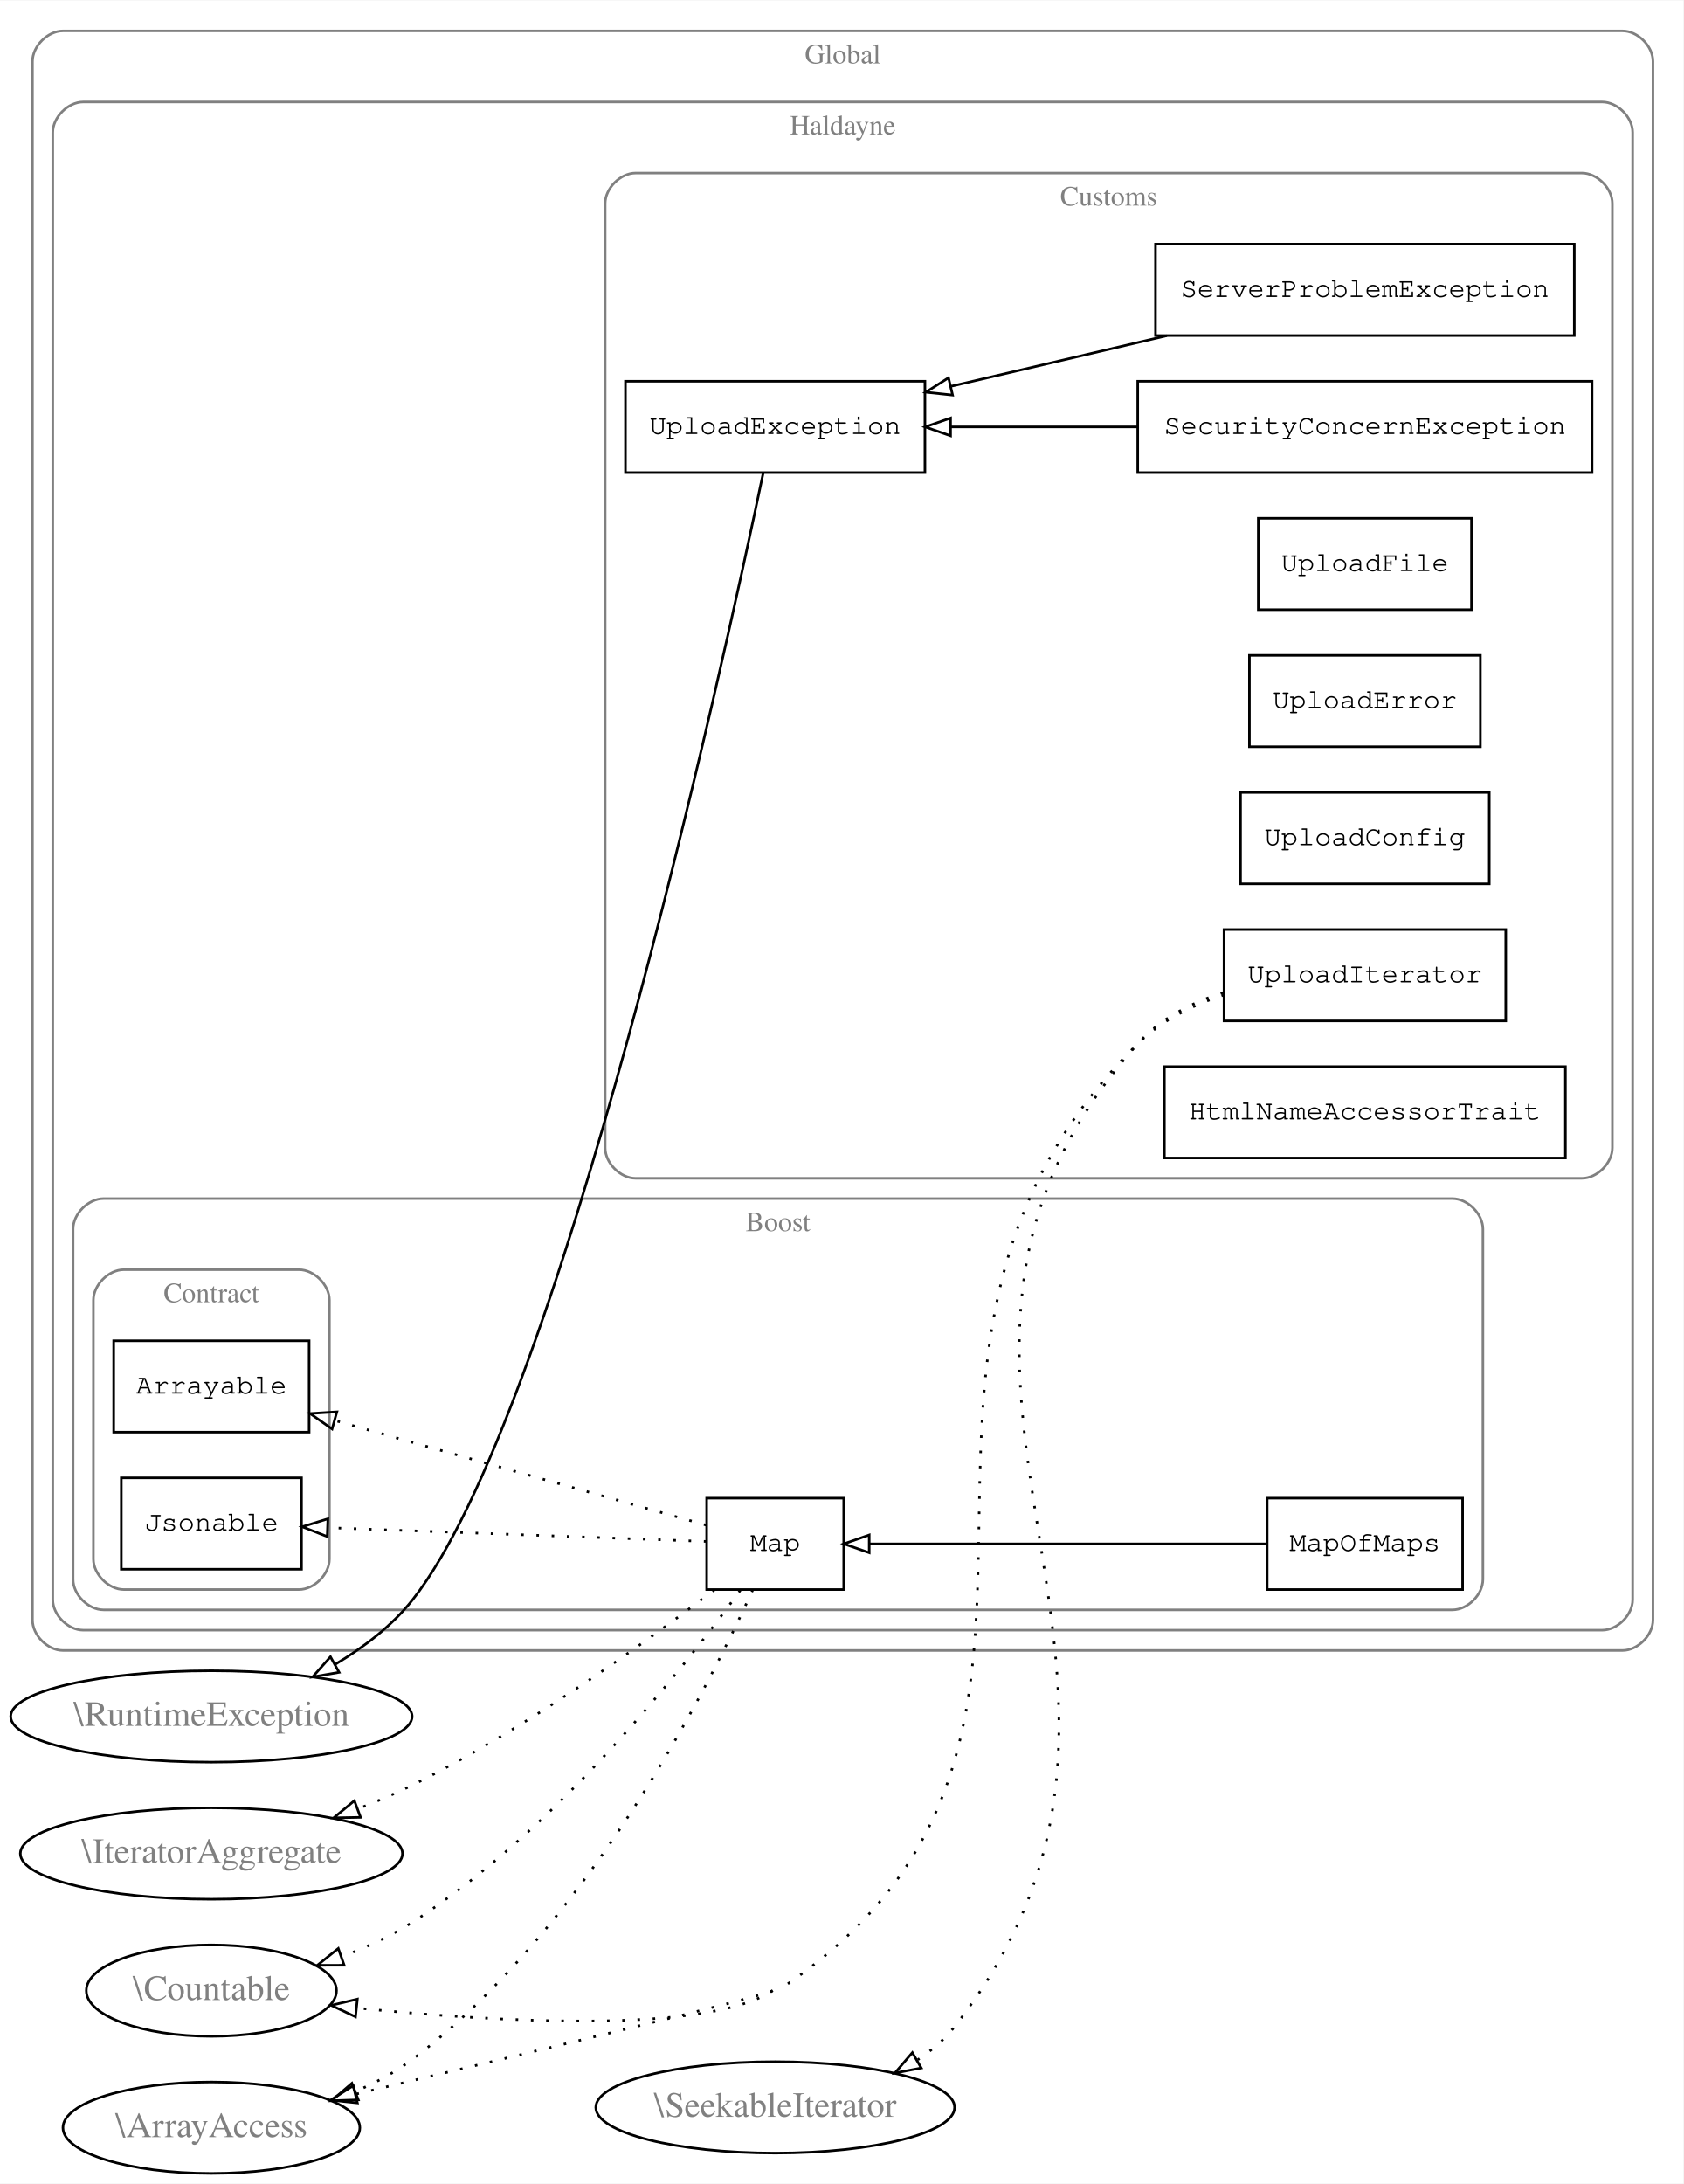
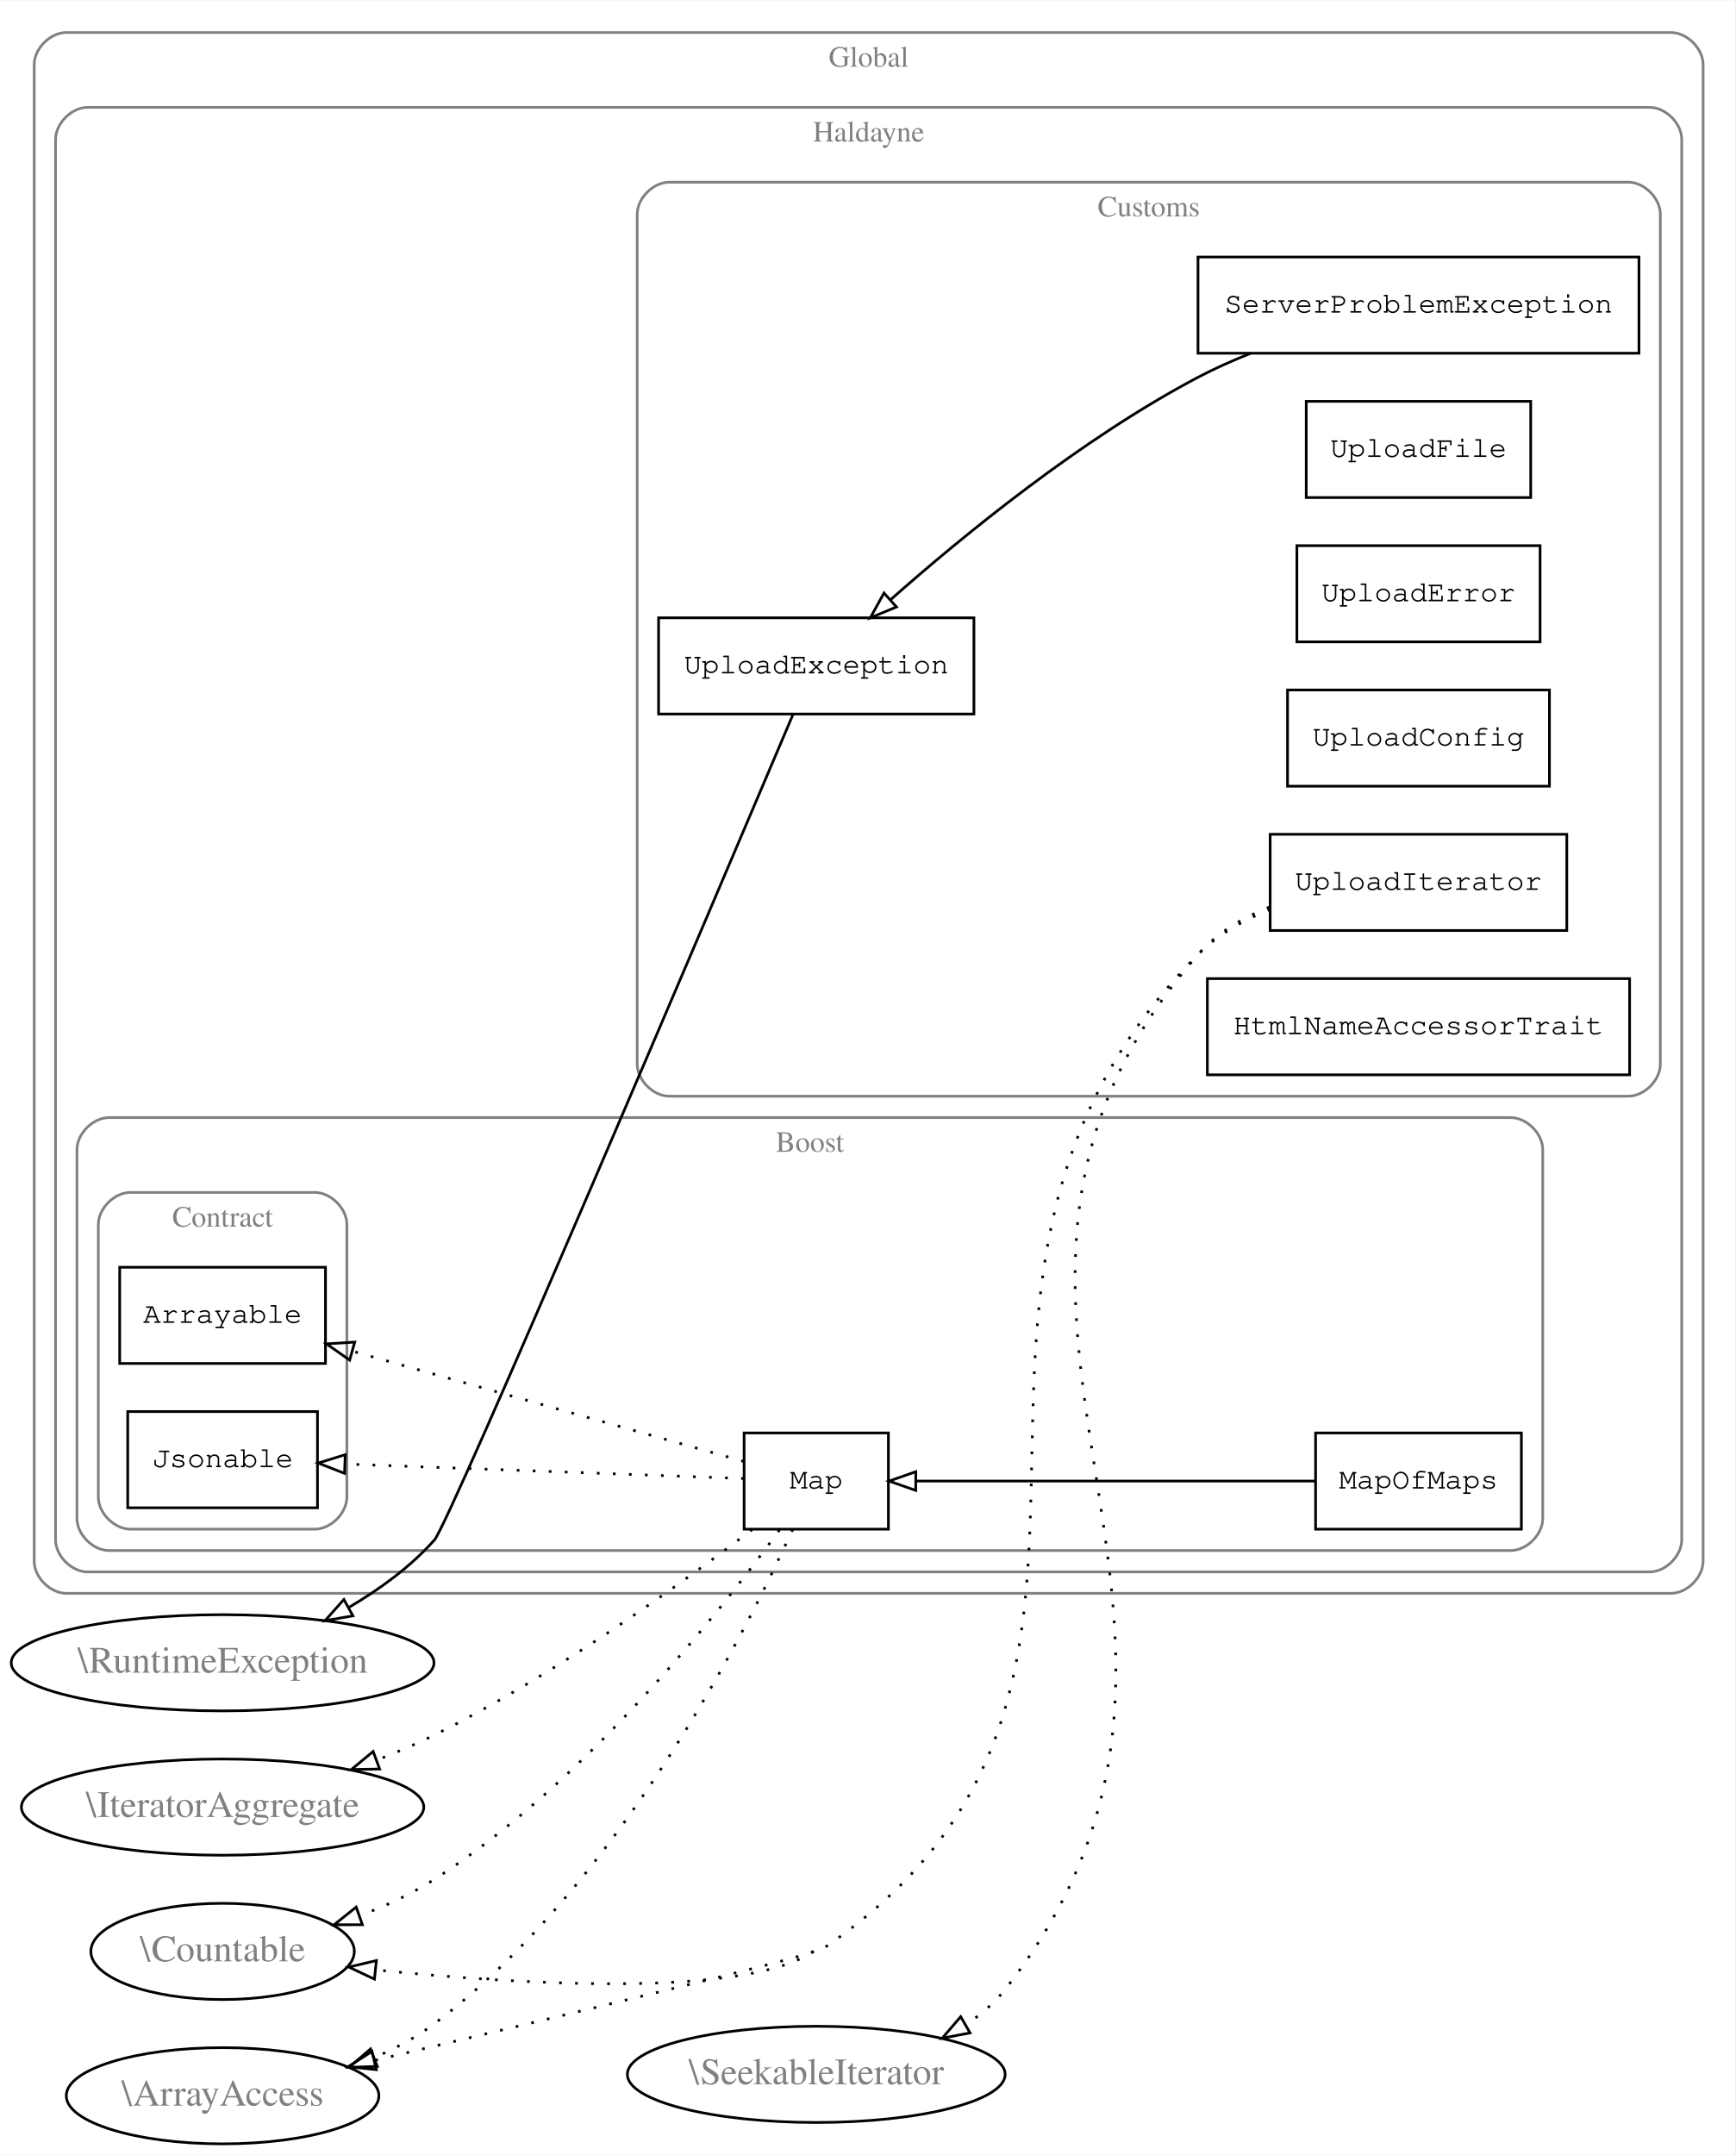
- <svg xmlns="http://www.w3.org/2000/svg" width="663pt" height="860pt" viewBox="0.00 0.00 663.27 860.00">
-   <g id="graph0" class="graph" transform="scale(1 1) rotate(0) translate(4 856)">
-     <polygon fill="white" stroke="none" points="-4,4 -4,-856 659.273,-856 659.273,4 -4,4" />
+ <svg xmlns="http://www.w3.org/2000/svg" width="649pt" height="806pt" viewBox="0.00 0.00 649.27 806.00">
+   <g id="graph0" class="graph" transform="scale(1 1) rotate(0) translate(4 802)">
+     <polygon fill="white" stroke="none" points="-4,4 -4,-802 645.273,-802 645.273,4 -4,4" />
    <g id="clust1" class="cluster">
-       <path fill="none" stroke="gray" d="M20.793,-206C20.793,-206 635.273,-206 635.273,-206 641.273,-206 647.273,-212 647.273,-218 647.273,-218 647.273,-832 647.273,-832 647.273,-838 641.273,-844 635.273,-844 635.273,-844 20.793,-844 20.793,-844 14.793,-844 8.793,-838 8.793,-832 8.793,-832 8.793,-218 8.793,-218 8.793,-212 14.793,-206 20.793,-206" />
-       <text text-anchor="middle" x="328.033" y="-831.2" font-family="Times,serif" font-size="11.00" fill="gray">Global</text>
+       <path fill="none" stroke="gray" d="M20.793,-206C20.793,-206 621.273,-206 621.273,-206 627.273,-206 633.273,-212 633.273,-218 633.273,-218 633.273,-778 633.273,-778 633.273,-784 627.273,-790 621.273,-790 621.273,-790 20.793,-790 20.793,-790 14.793,-790 8.793,-784 8.793,-778 8.793,-778 8.793,-218 8.793,-218 8.793,-212 14.793,-206 20.793,-206" />
+       <text text-anchor="middle" x="321.033" y="-777.2" font-family="Times,serif" font-size="11.00" fill="gray">Global</text>
    </g>
    <g id="clust2" class="cluster">
-       <path fill="none" stroke="gray" d="M28.793,-214C28.793,-214 627.273,-214 627.273,-214 633.273,-214 639.273,-220 639.273,-226 639.273,-226 639.273,-804 639.273,-804 639.273,-810 633.273,-816 627.273,-816 627.273,-816 28.793,-816 28.793,-816 22.793,-816 16.793,-810 16.793,-804 16.793,-804 16.793,-226 16.793,-226 16.793,-220 22.793,-214 28.793,-214" />
-       <text text-anchor="middle" x="328.033" y="-803.2" font-family="Times,serif" font-size="11.00" fill="gray">Haldayne</text>
+       <path fill="none" stroke="gray" d="M28.793,-214C28.793,-214 613.273,-214 613.273,-214 619.273,-214 625.273,-220 625.273,-226 625.273,-226 625.273,-750 625.273,-750 625.273,-756 619.273,-762 613.273,-762 613.273,-762 28.793,-762 28.793,-762 22.793,-762 16.793,-756 16.793,-750 16.793,-750 16.793,-226 16.793,-226 16.793,-220 22.793,-214 28.793,-214" />
+       <text text-anchor="middle" x="321.033" y="-749.2" font-family="Times,serif" font-size="11.00" fill="gray">Haldayne</text>
    </g>
    <g id="clust3" class="cluster">
-       <path fill="none" stroke="gray" d="M246.43,-392C246.43,-392 619.273,-392 619.273,-392 625.273,-392 631.273,-398 631.273,-404 631.273,-404 631.273,-776 631.273,-776 631.273,-782 625.273,-788 619.273,-788 619.273,-788 246.43,-788 246.43,-788 240.43,-788 234.43,-782 234.43,-776 234.43,-776 234.43,-404 234.43,-404 234.43,-398 240.43,-392 246.43,-392" />
-       <text text-anchor="middle" x="432.851" y="-775.2" font-family="Times,serif" font-size="11.00" fill="gray">Customs</text>
+       <path fill="none" stroke="gray" d="M246.43,-392C246.43,-392 605.273,-392 605.273,-392 611.273,-392 617.273,-398 617.273,-404 617.273,-404 617.273,-722 617.273,-722 617.273,-728 611.273,-734 605.273,-734 605.273,-734 246.43,-734 246.43,-734 240.43,-734 234.43,-728 234.43,-722 234.43,-722 234.43,-404 234.43,-404 234.43,-398 240.43,-392 246.43,-392" />
+       <text text-anchor="middle" x="425.851" y="-721.2" font-family="Times,serif" font-size="11.00" fill="gray">Customs</text>
    </g>
    <g id="clust4" class="cluster">
-       <path fill="none" stroke="gray" d="M36.793,-222C36.793,-222 568.273,-222 568.273,-222 574.273,-222 580.273,-228 580.273,-234 580.273,-234 580.273,-372 580.273,-372 580.273,-378 574.273,-384 568.273,-384 568.273,-384 36.793,-384 36.793,-384 30.793,-384 24.793,-378 24.793,-372 24.793,-372 24.793,-234 24.793,-234 24.793,-228 30.793,-222 36.793,-222" />
-       <text text-anchor="middle" x="302.533" y="-371.2" font-family="Times,serif" font-size="11.00" fill="gray">Boost</text>
+       <path fill="none" stroke="gray" d="M36.793,-222C36.793,-222 561.273,-222 561.273,-222 567.273,-222 573.273,-228 573.273,-234 573.273,-234 573.273,-372 573.273,-372 573.273,-378 567.273,-384 561.273,-384 561.273,-384 36.793,-384 36.793,-384 30.793,-384 24.793,-378 24.793,-372 24.793,-372 24.793,-234 24.793,-234 24.793,-228 30.793,-222 36.793,-222" />
+       <text text-anchor="middle" x="299.033" y="-371.2" font-family="Times,serif" font-size="11.00" fill="gray">Boost</text>
    </g>
    <g id="clust5" class="cluster">
      <path fill="none" stroke="gray" d="M44.793,-230C44.793,-230 113.793,-230 113.793,-230 119.793,-230 125.793,-236 125.793,-242 125.793,-242 125.793,-344 125.793,-344 125.793,-350 119.793,-356 113.793,-356 113.793,-356 44.793,-356 44.793,-356 38.793,-356 32.793,-350 32.793,-344 32.793,-344 32.793,-242 32.793,-242 32.793,-236 38.793,-230 44.793,-230" />
      <text text-anchor="middle" x="79.293" y="-343.2" font-family="Times,serif" font-size="11.00" fill="gray">Contract</text>
    </g>
    <g id="node1" class="node">
-       <polygon fill="none" stroke="black" points="360.43,-706 242.43,-706 242.43,-670 360.43,-670 360.43,-706" />
-       <text text-anchor="middle" x="301.43" y="-685.2" font-family="Courier,monospace" font-size="11.00">UploadException</text>
+       <polygon fill="none" stroke="black" points="360.43,-571 242.43,-571 242.43,-535 360.43,-535 360.43,-571" />
+       <text text-anchor="middle" x="301.43" y="-550.2" font-family="Courier,monospace" font-size="11.00">UploadException</text>
    </g>
-     <g id="node13" class="node">
+     <g id="node12" class="node">
      <ellipse fill="none" stroke="black" cx="79.293" cy="-180" rx="79.087" ry="18" />
      <text text-anchor="middle" x="79.293" y="-176.3" font-family="Times,serif" font-size="14.00" fill="gray">\RuntimeException</text>
    </g>
    <g id="edge1" class="edge">
-       <path fill="none" stroke="black" d="M296.698,-669.842C280.737,-593.502 216.393,-299.155 158.586,-226 150.488,-215.752 139.431,-207.319 128.178,-200.6" />
-       <polygon fill="none" stroke="black" points="129.604,-197.387 119.165,-195.577 126.196,-203.502 129.604,-197.387" />
+       <path fill="none" stroke="black" d="M292.749,-534.88C264.014,-467.141 164.199,-232.343 158.586,-226 149.678,-215.934 138.018,-207.47 126.428,-200.658" />
+       <polygon fill="none" stroke="black" points="128.068,-197.565 117.626,-195.771 124.67,-203.685 128.068,-197.565" />
    </g>
    <g id="node2" class="node">
-       <polygon fill="none" stroke="black" points="616.273,-760 451.273,-760 451.273,-724 616.273,-724 616.273,-760" />
-       <text text-anchor="middle" x="533.773" y="-739.2" font-family="Courier,monospace" font-size="11.00">ServerProblemException</text>
+       <polygon fill="none" stroke="black" points="609.273,-706 444.273,-706 444.273,-670 609.273,-670 609.273,-706" />
+       <text text-anchor="middle" x="526.773" y="-685.2" font-family="Courier,monospace" font-size="11.00">ServerProblemException</text>
    </g>
    <g id="edge2" class="edge">
-       <path fill="none" stroke="black" d="M455.752,-723.944C428.267,-717.5 397.514,-710.291 370.806,-704.03" />
-       <polygon fill="none" stroke="black" points="371.319,-700.555 360.784,-701.68 369.721,-707.37 371.319,-700.555" />
+       <path fill="none" stroke="black" d="M463.896,-669.931C457.138,-667.246 450.47,-664.268 444.273,-661 400.668,-638.002 356.415,-601.814 329.2,-577.752" />
+       <polygon fill="none" stroke="black" points="331.443,-575.063 321.655,-571.006 326.776,-580.281 331.443,-575.063" />
    </g>
    <g id="node3" class="node">
-       <polygon fill="none" stroke="black" points="623.273,-706 444.273,-706 444.273,-670 623.273,-670 623.273,-706" />
-       <text text-anchor="middle" x="533.773" y="-685.2" font-family="Courier,monospace" font-size="11.00">SecurityConcernException</text>
-     </g>
-     <g id="edge3" class="edge">
-       <path fill="none" stroke="black" d="M444.046,-688C419.648,-688 393.576,-688 370.538,-688" />
-       <polygon fill="none" stroke="black" points="370.525,-684.5 360.525,-688 370.525,-691.5 370.525,-684.5" />
+       <polygon fill="none" stroke="black" points="568.773,-652 484.773,-652 484.773,-616 568.773,-616 568.773,-652" />
+       <text text-anchor="middle" x="526.773" y="-631.2" font-family="Courier,monospace" font-size="11.00">UploadFile</text>
    </g>
    <g id="node4" class="node">
-       <polygon fill="none" stroke="black" points="575.773,-652 491.773,-652 491.773,-616 575.773,-616 575.773,-652" />
-       <text text-anchor="middle" x="533.773" y="-631.2" font-family="Courier,monospace" font-size="11.00">UploadFile</text>
+       <polygon fill="none" stroke="black" points="572.273,-598 481.273,-598 481.273,-562 572.273,-562 572.273,-598" />
+       <text text-anchor="middle" x="526.773" y="-577.2" font-family="Courier,monospace" font-size="11.00">UploadError</text>
    </g>
    <g id="node5" class="node">
-       <polygon fill="none" stroke="black" points="579.273,-598 488.273,-598 488.273,-562 579.273,-562 579.273,-598" />
-       <text text-anchor="middle" x="533.773" y="-577.2" font-family="Courier,monospace" font-size="11.00">UploadError</text>
+       <polygon fill="none" stroke="black" points="575.773,-544 477.773,-544 477.773,-508 575.773,-508 575.773,-544" />
+       <text text-anchor="middle" x="526.773" y="-523.2" font-family="Courier,monospace" font-size="11.00">UploadConfig</text>
    </g>
    <g id="node6" class="node">
-       <polygon fill="none" stroke="black" points="582.773,-544 484.773,-544 484.773,-508 582.773,-508 582.773,-544" />
-       <text text-anchor="middle" x="533.773" y="-523.2" font-family="Courier,monospace" font-size="11.00">UploadConfig</text>
+       <polygon fill="none" stroke="black" points="582.273,-490 471.273,-490 471.273,-454 582.273,-454 582.273,-490" />
+       <text text-anchor="middle" x="526.773" y="-469.2" font-family="Courier,monospace" font-size="11.00">UploadIterator</text>
    </g>
-     <g id="node7" class="node">
-       <polygon fill="none" stroke="black" points="589.273,-490 478.273,-490 478.273,-454 589.273,-454 589.273,-490" />
-       <text text-anchor="middle" x="533.773" y="-469.2" font-family="Courier,monospace" font-size="11.00">UploadIterator</text>
-     </g>
-     <g id="node14" class="node">
+     <g id="node13" class="node">
      <ellipse fill="none" stroke="black" cx="79.293" cy="-18" rx="58.49" ry="18" />
      <text text-anchor="middle" x="79.293" y="-14.3" font-family="Times,serif" font-size="14.00" fill="gray">\ArrayAccess</text>
    </g>
-     <g id="edge4" class="edge">
-       <path fill="none" stroke="black" stroke-dasharray="1,5" d="M478.216,-464.226C465.781,-460.212 453.525,-454.15 444.273,-445 318.171,-320.281 450.516,-169.607 302.43,-72" />
-       <path fill="none" stroke="black" stroke-dasharray="1,5" d="M300.43,-72C296.926,-69.691 200.305,-46.472 136.247,-31.242" />
-       <polygon fill="none" stroke="black" points="136.804,-27.777 126.265,-28.871 135.186,-34.587 136.804,-27.777" />
+     <g id="edge3" class="edge">
+       <path fill="none" stroke="black" stroke-dasharray="1,5" d="M471.252,-461.877C461.289,-457.961 451.709,-452.531 444.273,-445 319.664,-318.79 449.869,-170.581 302.43,-72" />
+       <path fill="none" stroke="black" stroke-dasharray="1,5" d="M300.43,-72C296.941,-69.668 200.315,-46.457 136.253,-31.234" />
+       <polygon fill="none" stroke="black" points="136.808,-27.769 126.27,-28.864 135.191,-34.58 136.808,-27.769" />
    </g>
-     <g id="node15" class="node">
+     <g id="node14" class="node">
      <ellipse fill="none" stroke="black" cx="301.43" cy="-26" rx="70.688" ry="18" />
      <text text-anchor="middle" x="301.43" y="-22.3" font-family="Times,serif" font-size="14.00" fill="gray">\SeekableIterator</text>
    </g>
-     <g id="edge5" class="edge">
-       <path fill="none" stroke="black" stroke-dasharray="1,5" d="M477.862,-465.148C465.285,-461.122 453.051,-454.822 444.273,-445 327.693,-314.55 479.892,-195.935 372.273,-58 368.235,-52.824 363.168,-48.456 357.617,-44.776" />
+     <g id="edge4" class="edge">
+       <path fill="none" stroke="black" stroke-dasharray="1,5" d="M470.922,-462.739C460.863,-458.76 451.329,-453.087 444.273,-445 329.253,-313.173 479.892,-195.935 372.273,-58 368.235,-52.824 363.168,-48.456 357.617,-44.776" />
      <polygon fill="none" stroke="black" points="358.982,-41.522 348.574,-39.542 355.475,-47.58 358.982,-41.522" />
    </g>
-     <g id="node16" class="node">
+     <g id="node15" class="node">
      <ellipse fill="none" stroke="black" cx="79.293" cy="-72" rx="49.291" ry="18" />
      <text text-anchor="middle" x="79.293" y="-68.3" font-family="Times,serif" font-size="14.00" fill="gray">\Countable</text>
    </g>
-     <g id="edge6" class="edge">
-       <path fill="none" stroke="black" stroke-dasharray="1,5" d="M300.43,-72C274.52,-54.922 192.9,-59.511 136.674,-65.15" />
-       <polygon fill="none" stroke="black" points="136.075,-61.693 126.491,-66.21 136.799,-68.656 136.075,-61.693" />
+     <g id="edge5" class="edge">
+       <path fill="none" stroke="black" stroke-dasharray="1,5" d="M300.43,-72C274.633,-54.752 192.982,-59.386 136.72,-65.082" />
+       <polygon fill="none" stroke="black" points="136.109,-61.627 126.529,-66.152 136.84,-68.588 136.109,-61.627" />
+     </g>
+     <g id="node7" class="node">
+       <polygon fill="none" stroke="black" points="605.773,-436 447.773,-436 447.773,-400 605.773,-400 605.773,-436" />
+       <text text-anchor="middle" x="526.773" y="-415.2" font-family="Courier,monospace" font-size="11.00">HtmlNameAccessorTrait</text>
    </g>
    <g id="node8" class="node">
-       <polygon fill="none" stroke="black" points="612.773,-436 454.773,-436 454.773,-400 612.773,-400 612.773,-436" />
-       <text text-anchor="middle" x="533.773" y="-415.2" font-family="Courier,monospace" font-size="11.00">HtmlNameAccessorTrait</text>
-     </g>
-     <g id="node9" class="node">
      <polygon fill="none" stroke="black" points="117.793,-328 40.793,-328 40.793,-292 117.793,-292 117.793,-328" />
      <text text-anchor="middle" x="79.293" y="-307.2" font-family="Courier,monospace" font-size="11.00">Arrayable</text>
    </g>
-     <g id="node10" class="node">
+     <g id="node9" class="node">
      <polygon fill="none" stroke="black" points="114.793,-274 43.793,-274 43.793,-238 114.793,-238 114.793,-274" />
      <text text-anchor="middle" x="79.293" y="-253.2" font-family="Courier,monospace" font-size="11.00">Jsonable</text>
    </g>
-     <g id="node11" class="node">
+     <g id="node10" class="node">
      <polygon fill="none" stroke="black" points="328.43,-266 274.43,-266 274.43,-230 328.43,-230 328.43,-266" />
      <text text-anchor="middle" x="301.43" y="-245.2" font-family="Courier,monospace" font-size="11.00">Map</text>
    </g>
-     <g id="edge8" class="edge">
+     <g id="edge7" class="edge">
      <path fill="none" stroke="black" stroke-dasharray="1,5" d="M274.313,-255.356C238.313,-265.495 172.813,-283.942 127.96,-296.575" />
      <polygon fill="none" stroke="black" points="126.836,-293.255 118.159,-299.335 128.734,-299.993 126.836,-293.255" />
    </g>
-     <g id="edge9" class="edge">
+     <g id="edge8" class="edge">
      <path fill="none" stroke="black" stroke-dasharray="1,5" d="M274.313,-248.949C237.543,-250.285 169.999,-252.74 125.112,-254.371" />
      <polygon fill="none" stroke="black" points="124.927,-250.876 115.06,-254.737 125.181,-257.871 124.927,-250.876" />
    </g>
-     <g id="edge10" class="edge">
+     <g id="edge9" class="edge">
      <path fill="none" stroke="black" stroke-dasharray="1,5" d="M292.622,-229.955C274.708,-190.617 226.878,-96.54 158.586,-45 151.822,-39.895 144.023,-35.71 136.023,-32.291" />
      <polygon fill="none" stroke="black" points="137.179,-28.985 126.591,-28.621 134.641,-35.509 137.179,-28.985" />
    </g>
-     <g id="edge7" class="edge">
+     <g id="edge6" class="edge">
      <path fill="none" stroke="black" stroke-dasharray="1,5" d="M287.68,-229.728C265.094,-198.637 215.077,-135.292 158.586,-99 150.058,-93.521 140.289,-89.012 130.61,-85.355" />
      <polygon fill="none" stroke="black" points="131.604,-81.994 121.009,-81.976 129.281,-88.597 131.604,-81.994" />
    </g>
-     <g id="node17" class="node">
+     <g id="node16" class="node">
      <ellipse fill="none" stroke="black" cx="79.293" cy="-126" rx="75.287" ry="18" />
      <text text-anchor="middle" x="79.293" y="-122.3" font-family="Times,serif" font-size="14.00" fill="gray">\IteratorAggregate</text>
    </g>
-     <g id="edge11" class="edge">
+     <g id="edge10" class="edge">
      <path fill="none" stroke="black" stroke-dasharray="1,5" d="M277.478,-229.895C250.33,-209.145 203.178,-175.155 158.586,-153 151.705,-149.581 144.285,-146.413 136.852,-143.541" />
      <polygon fill="none" stroke="black" points="138.061,-140.256 127.468,-140.063 135.628,-146.82 138.061,-140.256" />
    </g>
-     <g id="node12" class="node">
-       <polygon fill="none" stroke="black" points="572.273,-266 495.273,-266 495.273,-230 572.273,-230 572.273,-266" />
-       <text text-anchor="middle" x="533.773" y="-245.2" font-family="Courier,monospace" font-size="11.00">MapOfMaps</text>
+     <g id="node11" class="node">
+       <polygon fill="none" stroke="black" points="565.273,-266 488.273,-266 488.273,-230 565.273,-230 565.273,-266" />
+       <text text-anchor="middle" x="526.773" y="-245.2" font-family="Courier,monospace" font-size="11.00">MapOfMaps</text>
    </g>
-     <g id="edge12" class="edge">
-       <path fill="none" stroke="black" d="M495.252,-248C452.004,-248 381.412,-248 338.7,-248" />
-       <polygon fill="none" stroke="black" points="338.475,-244.5 328.475,-248 338.475,-251.5 338.475,-244.5" />
+     <g id="edge11" class="edge">
+       <path fill="none" stroke="black" d="M488.139,-248C446.51,-248 379.9,-248 338.79,-248" />
+       <polygon fill="none" stroke="black" points="338.667,-244.5 328.667,-248 338.667,-251.5 338.667,-244.5" />
    </g>
  </g>
</svg>
